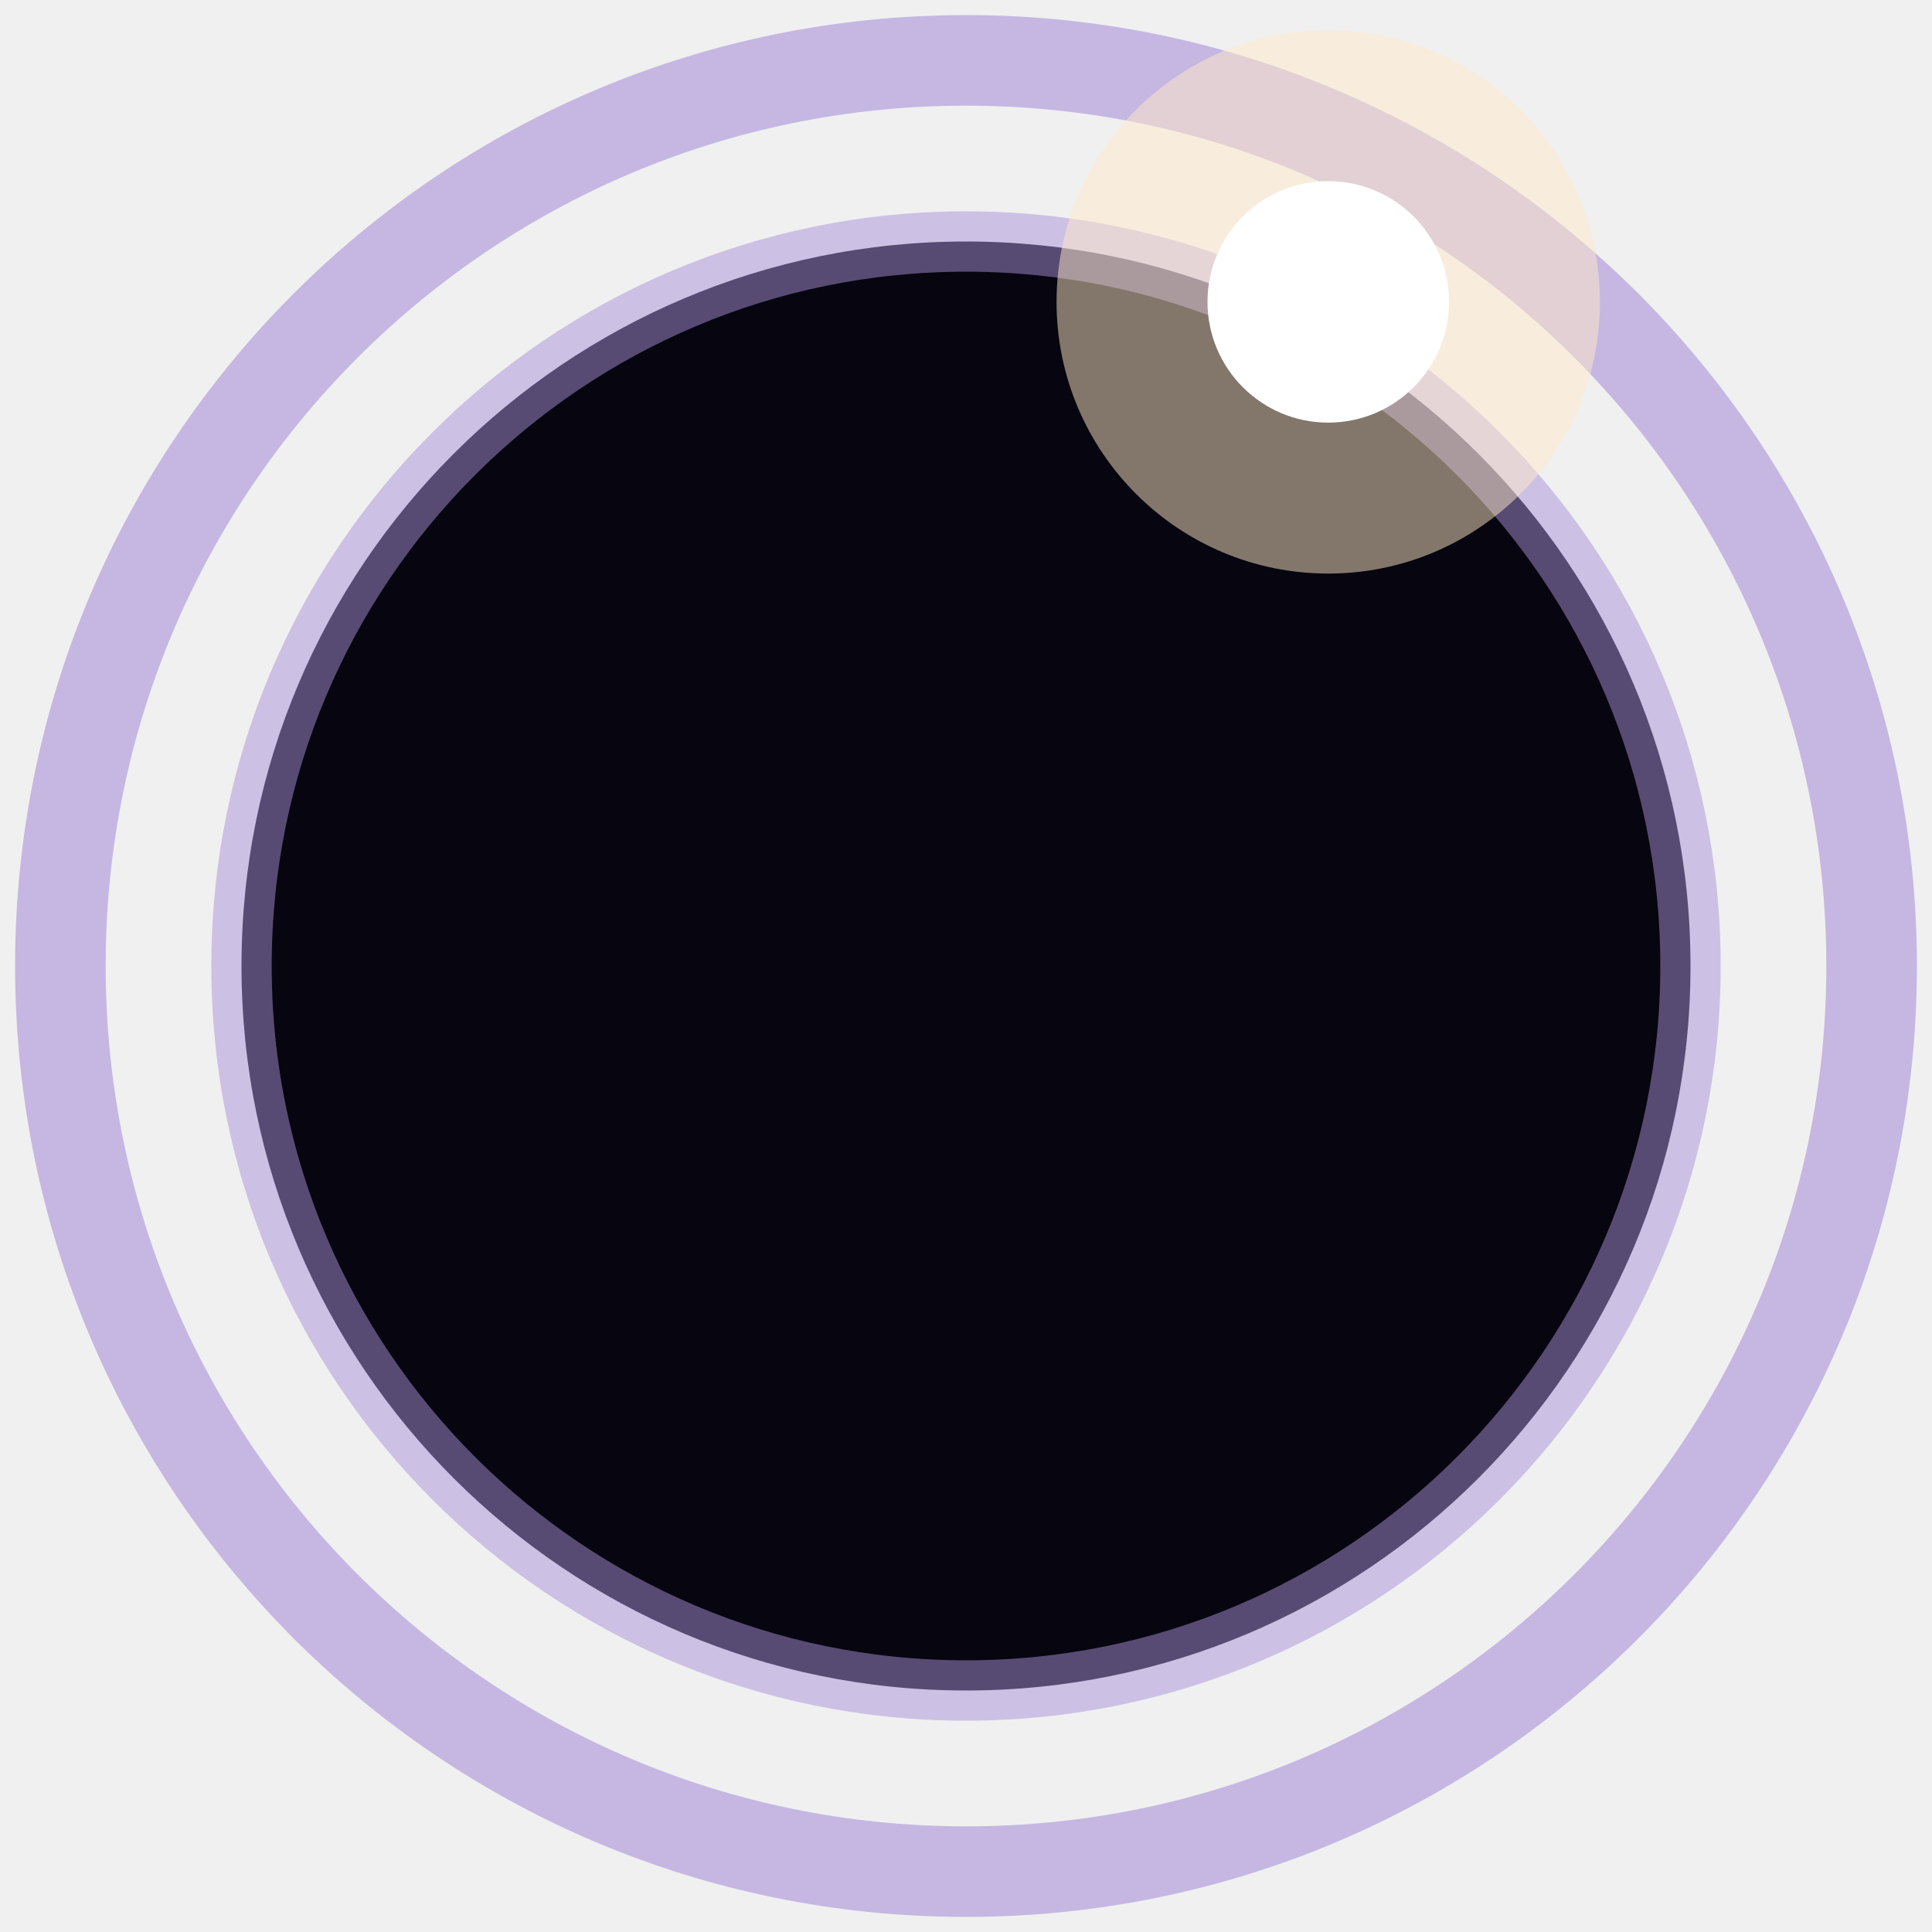
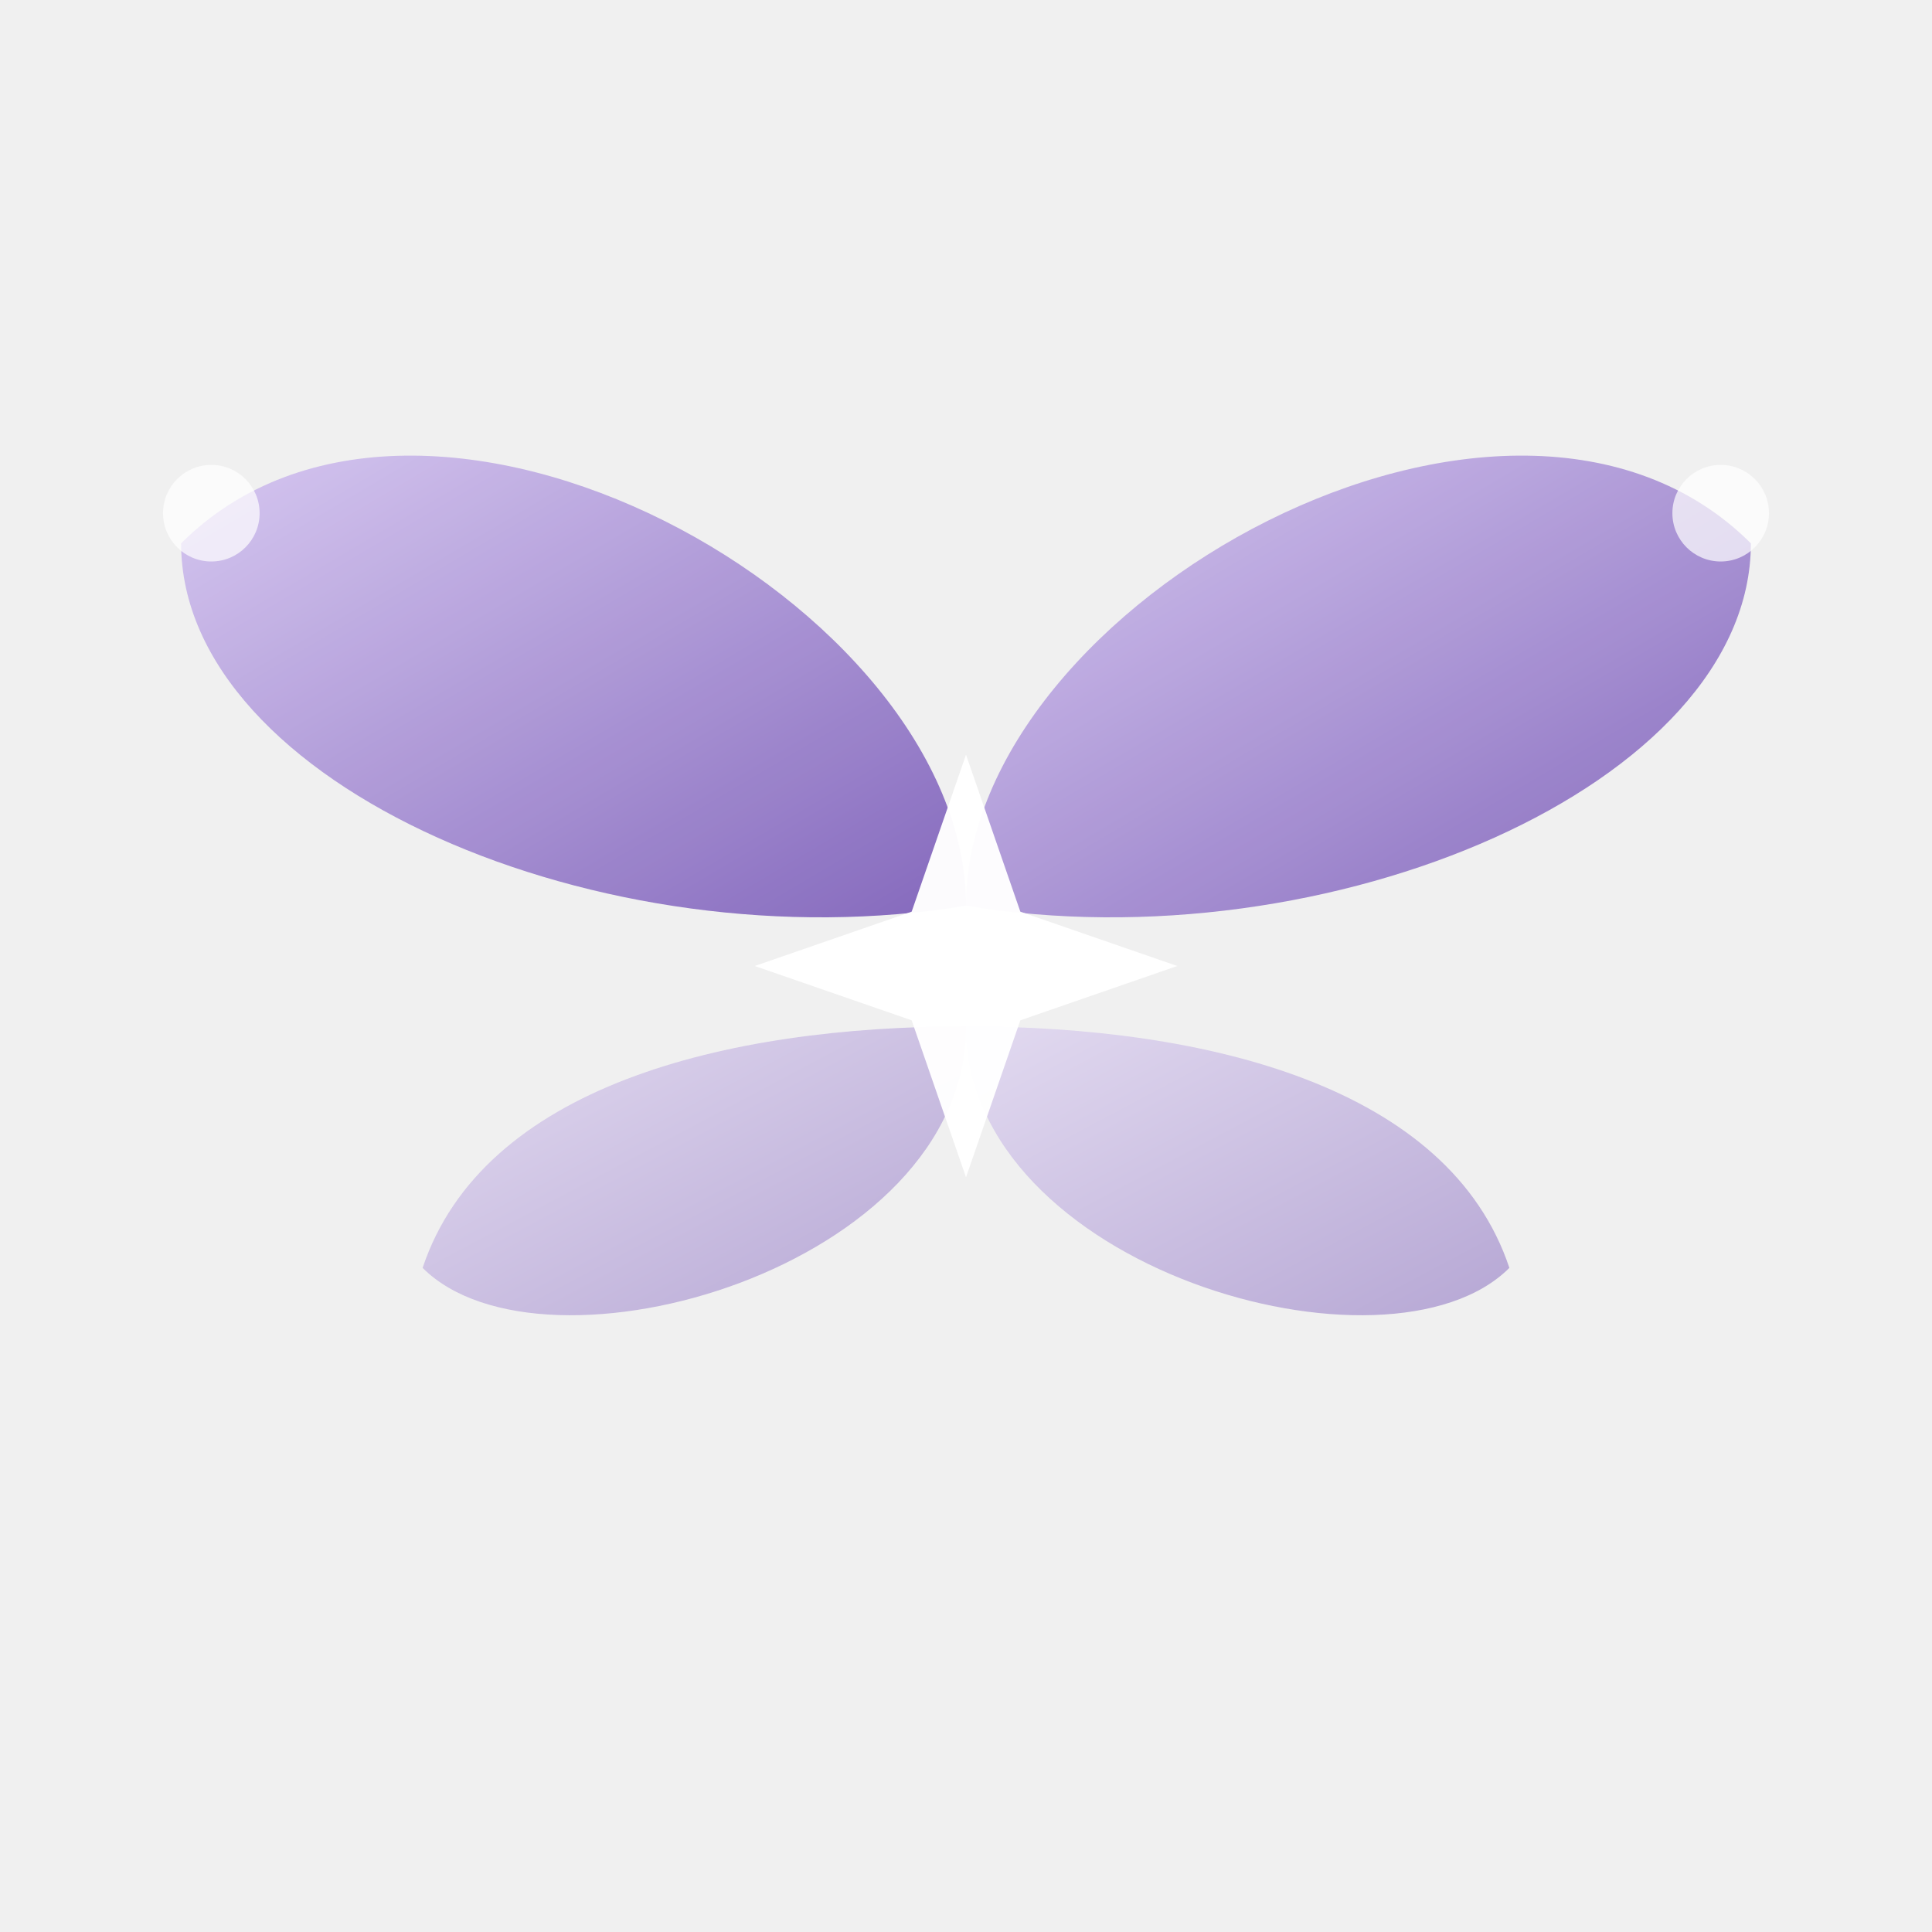
<svg xmlns="http://www.w3.org/2000/svg" viewBox="0 0 32 32" width="32" height="32">
-   <circle cx="16" cy="16" r="15" fill="none" stroke="rgba(168,146,216,0.6)" stroke-width="1.5" />
-   <circle cx="16" cy="16" r="12" fill="#07050F" stroke="rgba(168,146,216,0.5)" stroke-width="1" />
-   <circle cx="22" cy="5" r="4.5" fill="rgba(255,235,200,0.5)" />
-   <circle cx="22" cy="5" r="2" fill="white" />
+   <defs>
+     <linearGradient id="wg" x1="0" y1="0" x2="1" y2="1">
+       <stop offset="0%" stop-color="#D4C4F0" />
+       <stop offset="100%" stop-color="#7B5DB8" />
+     </linearGradient>
+   </defs>
+   <path d="M16 15 C16 10, 7 5, 3 9 C3 13, 10 16, 16 15 Z" fill="url(#wg)" opacity="0.92" />
+   <path d="M16 15 C16 10, 25 5, 29 9 C29 13, 22 16, 16 15 Z" fill="url(#wg)" opacity="0.92" />
+   <path d="M16 17 C16 21, 9 23, 7 21 C8 18, 12 17, 16 17 Z" fill="url(#wg)" opacity="0.5" />
+   <path d="M16 17 C16 21, 23 23, 25 21 C24 18, 20 17, 16 17 Z" fill="url(#wg)" opacity="0.5" />
+   <path d="M16 12.5 L16.9 15.1 L19.5 16 L16.9 16.9 L16 19.5 L15.1 16.9 L12.5 16 L15.1 15.1 Z" fill="white" opacity="0.97" />
+   <circle cx="3.5" cy="8.5" r="0.8" fill="rgba(255,255,255,0.7)" />
+   <circle cx="28.5" cy="8.5" r="0.8" fill="rgba(255,255,255,0.7)" />
</svg>
